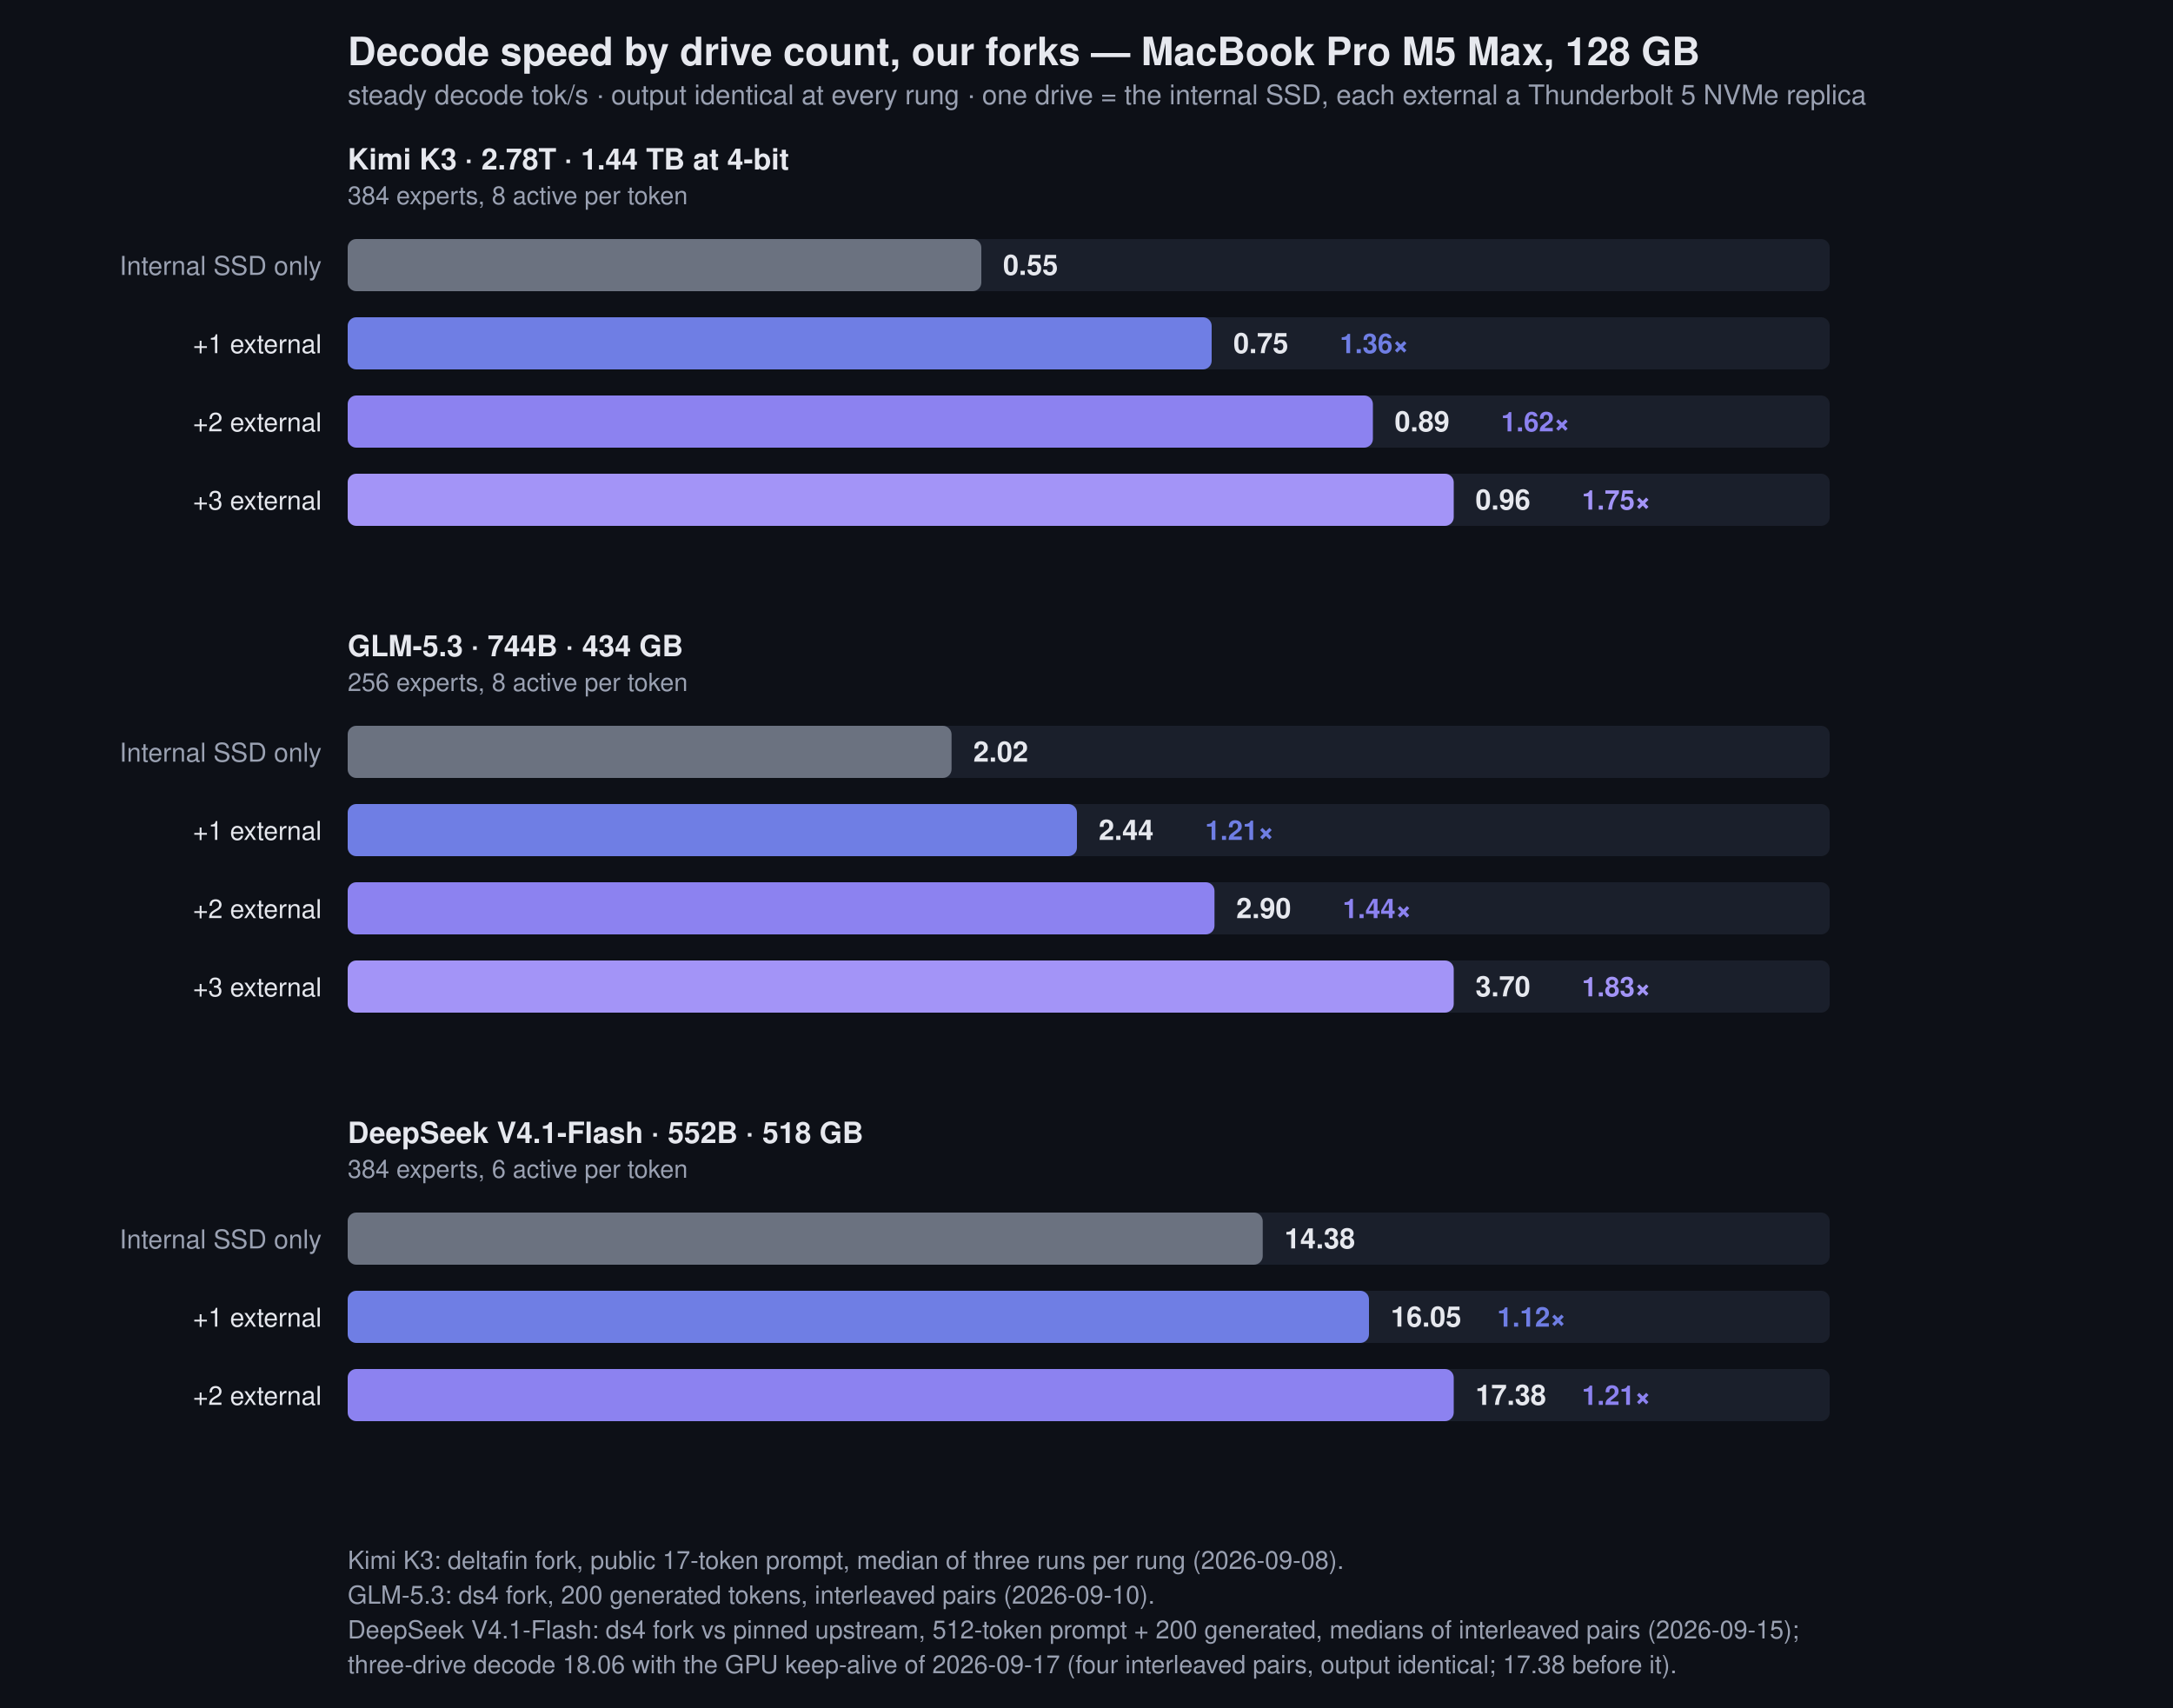
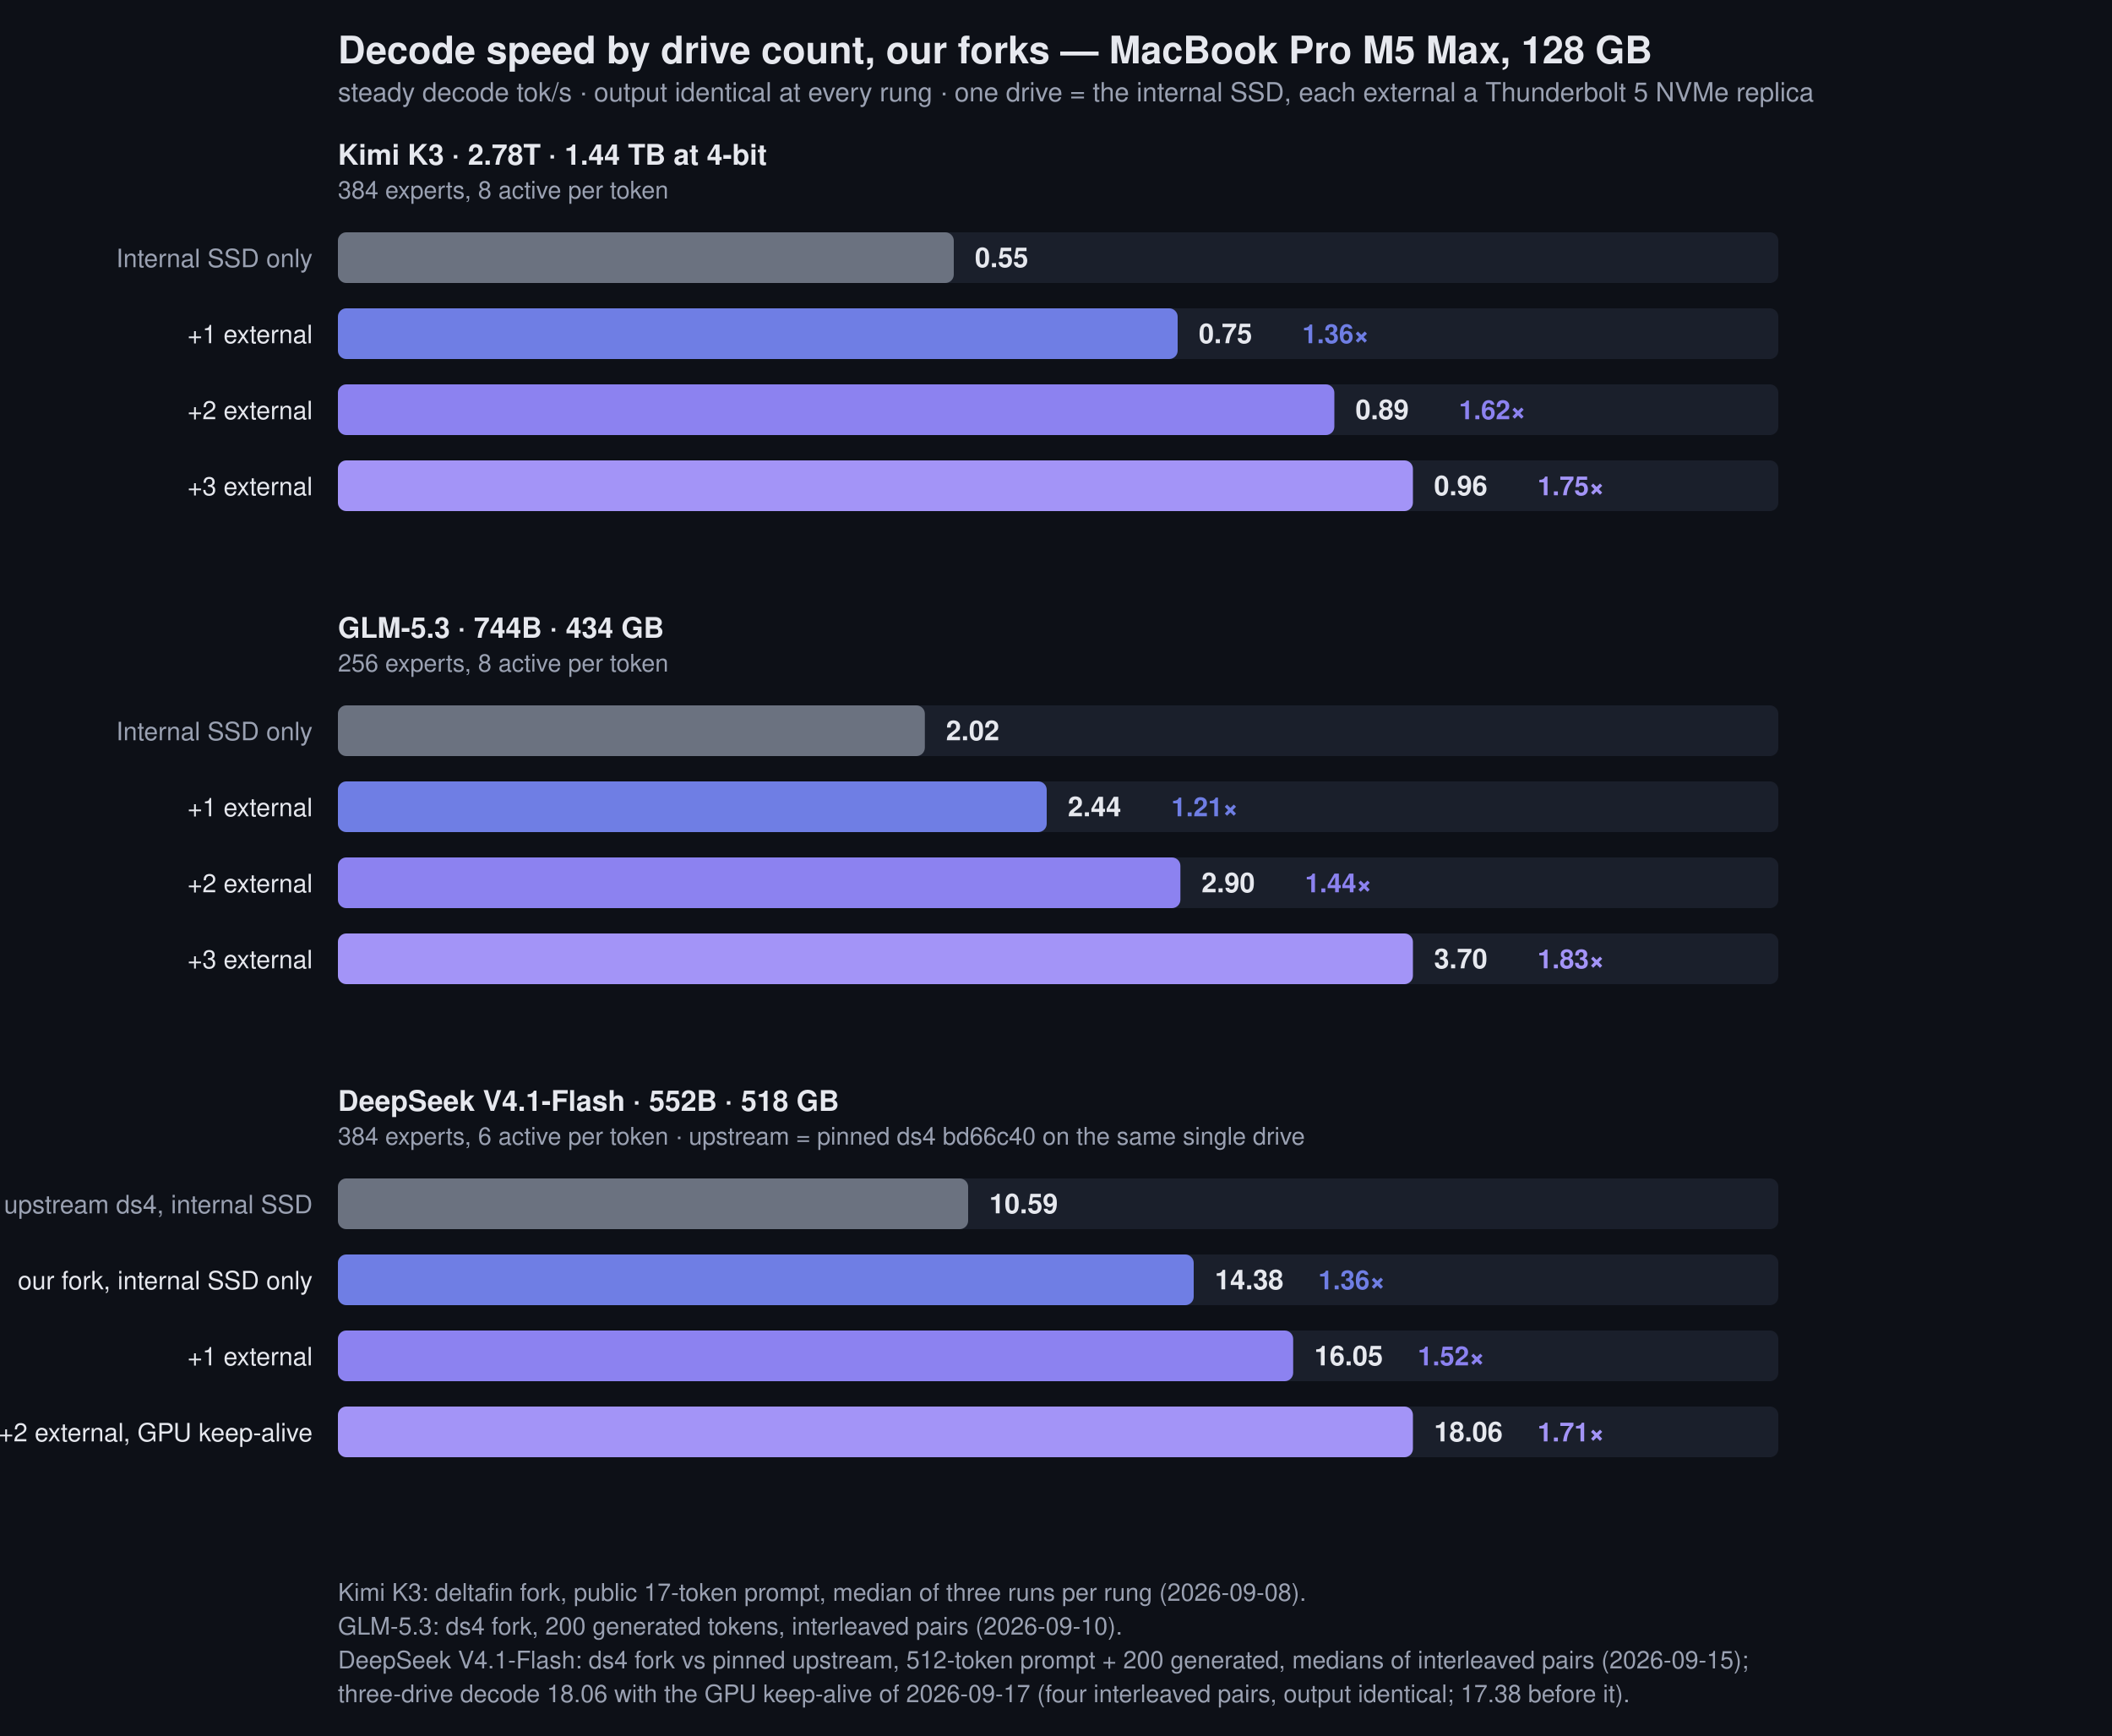
- <svg xmlns="http://www.w3.org/2000/svg" viewBox="0 0 1000 786" width="1000" height="786" font-family="-apple-system,BlinkMacSystemFont,Segoe UI,Helvetica,Arial,sans-serif">
-   <rect width="1000" height="786" fill="#0d1017" />
+ <svg xmlns="http://www.w3.org/2000/svg" viewBox="0 0 1000 822" width="1000" height="822" font-family="-apple-system,BlinkMacSystemFont,Segoe UI,Helvetica,Arial,sans-serif">
+   <rect width="1000" height="822" fill="#0d1017" />
  <text x="160" y="30" font-size="18" font-weight="700" fill="#e6e8ee">Decode speed by drive count, our forks — MacBook Pro M5 Max, 128 GB</text>
  <text x="160" y="48" font-size="12.5" fill="#9aa1b2">steady decode tok/s · output identical at every rung · one drive = the internal SSD, each external a Thunderbolt 5 NVMe replica</text>
  <text x="160" y="78" font-size="13.5" font-weight="700" fill="#e6e8ee">Kimi K3 · 2.78T · 1.44 TB at 4-bit</text>
  <text x="160" y="94" font-size="11.5" fill="#9aa1b2">384 experts, 8 active per token</text>
  <text x="148" y="126.5" font-size="12" text-anchor="end" fill="#9aa1b2">Internal SSD only</text>
  <rect x="160" y="110" width="682.0" height="24" rx="4.0" fill="#1a1f2b" />
  <rect x="160" y="110" width="291.6" height="24" rx="4.0" fill="#6b7280" />
  <text x="461.6" y="126.5" font-size="13" font-weight="700" fill="#e6e8ee">0.55</text>
  <text x="148" y="162.5" font-size="12" text-anchor="end" fill="#e6e8ee">+1 external</text>
  <rect x="160" y="146" width="682.0" height="24" rx="4.0" fill="#1a1f2b" />
  <rect x="160" y="146" width="397.6" height="24" rx="4.0" fill="#6f7ee4" />
  <text x="567.6" y="162.5" font-size="13" font-weight="700" fill="#e6e8ee">0.75</text>
  <text x="616.6" y="162.5" font-size="12.5" font-weight="600" fill="#6f7ee4">1.36×</text>
  <text x="148" y="198.5" font-size="12" text-anchor="end" fill="#e6e8ee">+2 external</text>
  <rect x="160" y="182" width="682.0" height="24" rx="4.0" fill="#1a1f2b" />
  <rect x="160" y="182" width="471.8" height="24" rx="4.0" fill="#8c82f0" />
  <text x="641.8" y="198.5" font-size="13" font-weight="700" fill="#e6e8ee">0.89</text>
  <text x="690.8" y="198.5" font-size="12.5" font-weight="600" fill="#8c82f0">1.62×</text>
  <text x="148" y="234.5" font-size="12" text-anchor="end" fill="#e6e8ee">+3 external</text>
  <rect x="160" y="218" width="682.0" height="24" rx="4.0" fill="#1a1f2b" />
  <rect x="160" y="218" width="509.0" height="24" rx="4.0" fill="#a394f7" />
  <text x="679.0" y="234.5" font-size="13" font-weight="700" fill="#e6e8ee">0.96</text>
  <text x="728.0" y="234.5" font-size="12.5" font-weight="600" fill="#a394f7">1.75×</text>
  <text x="160" y="302" font-size="13.5" font-weight="700" fill="#e6e8ee">GLM-5.3 · 744B · 434 GB</text>
  <text x="160" y="318" font-size="11.5" fill="#9aa1b2">256 experts, 8 active per token</text>
  <text x="148" y="350.5" font-size="12" text-anchor="end" fill="#9aa1b2">Internal SSD only</text>
  <rect x="160" y="334" width="682.0" height="24" rx="4.0" fill="#1a1f2b" />
  <rect x="160" y="334" width="277.9" height="24" rx="4.0" fill="#6b7280" />
  <text x="447.9" y="350.5" font-size="13" font-weight="700" fill="#e6e8ee">2.02</text>
  <text x="148" y="386.5" font-size="12" text-anchor="end" fill="#e6e8ee">+1 external</text>
  <rect x="160" y="370" width="682.0" height="24" rx="4.0" fill="#1a1f2b" />
  <rect x="160" y="370" width="335.6" height="24" rx="4.0" fill="#6f7ee4" />
  <text x="505.6" y="386.5" font-size="13" font-weight="700" fill="#e6e8ee">2.44</text>
  <text x="554.6" y="386.5" font-size="12.5" font-weight="600" fill="#6f7ee4">1.21×</text>
  <text x="148" y="422.5" font-size="12" text-anchor="end" fill="#e6e8ee">+2 external</text>
  <rect x="160" y="406" width="682.0" height="24" rx="4.0" fill="#1a1f2b" />
  <rect x="160" y="406" width="398.9" height="24" rx="4.0" fill="#8c82f0" />
  <text x="568.9" y="422.5" font-size="13" font-weight="700" fill="#e6e8ee">2.90</text>
  <text x="617.9" y="422.5" font-size="12.5" font-weight="600" fill="#8c82f0">1.44×</text>
  <text x="148" y="458.5" font-size="12" text-anchor="end" fill="#e6e8ee">+3 external</text>
  <rect x="160" y="442" width="682.0" height="24" rx="4.0" fill="#1a1f2b" />
  <rect x="160" y="442" width="509.0" height="24" rx="4.0" fill="#a394f7" />
  <text x="679.0" y="458.5" font-size="13" font-weight="700" fill="#e6e8ee">3.70</text>
  <text x="728.0" y="458.5" font-size="12.5" font-weight="600" fill="#a394f7">1.83×</text>
  <text x="160" y="526" font-size="13.5" font-weight="700" fill="#e6e8ee">DeepSeek V4.1-Flash · 552B · 518 GB</text>
-   <text x="160" y="542" font-size="11.5" fill="#9aa1b2">384 experts, 6 active per token</text>
-   <text x="148" y="574.5" font-size="12" text-anchor="end" fill="#9aa1b2">Internal SSD only</text>
+   <text x="160" y="542" font-size="11.5" fill="#9aa1b2">384 experts, 6 active per token · upstream = pinned ds4 bd66c40 on the same single drive</text>
+   <text x="148" y="574.5" font-size="12" text-anchor="end" fill="#9aa1b2">upstream ds4, internal SSD</text>
  <rect x="160" y="558" width="682.0" height="24" rx="4.0" fill="#1a1f2b" />
-   <rect x="160" y="558" width="421.1" height="24" rx="4.0" fill="#6b7280" />
-   <text x="591.1" y="574.5" font-size="13" font-weight="700" fill="#e6e8ee">14.38</text>
-   <text x="148" y="610.5" font-size="12" text-anchor="end" fill="#e6e8ee">+1 external</text>
+   <rect x="160" y="558" width="298.4" height="24" rx="4.0" fill="#6b7280" />
+   <text x="468.4" y="574.5" font-size="13" font-weight="700" fill="#e6e8ee">10.59</text>
+   <text x="148" y="610.5" font-size="12" text-anchor="end" fill="#e6e8ee">our fork, internal SSD only</text>
  <rect x="160" y="594" width="682.0" height="24" rx="4.0" fill="#1a1f2b" />
-   <rect x="160" y="594" width="470.0" height="24" rx="4.0" fill="#6f7ee4" />
-   <text x="640.0" y="610.5" font-size="13" font-weight="700" fill="#e6e8ee">16.05</text>
-   <text x="689.0" y="610.5" font-size="12.5" font-weight="600" fill="#6f7ee4">1.12×</text>
-   <text x="148" y="646.5" font-size="12" text-anchor="end" fill="#e6e8ee">+2 external</text>
+   <rect x="160" y="594" width="405.2" height="24" rx="4.0" fill="#6f7ee4" />
+   <text x="575.2" y="610.5" font-size="13" font-weight="700" fill="#e6e8ee">14.38</text>
+   <text x="624.2" y="610.5" font-size="12.5" font-weight="600" fill="#6f7ee4">1.36×</text>
+   <text x="148" y="646.5" font-size="12" text-anchor="end" fill="#e6e8ee">+1 external</text>
  <rect x="160" y="630" width="682.0" height="24" rx="4.0" fill="#1a1f2b" />
-   <rect x="160" y="630" width="509.0" height="24" rx="4.0" fill="#8c82f0" />
-   <text x="679.0" y="646.5" font-size="13" font-weight="700" fill="#e6e8ee">17.38</text>
-   <text x="728.0" y="646.5" font-size="12.5" font-weight="600" fill="#8c82f0">1.21×</text>
-   <text x="160" y="722" font-size="11.5" fill="#9aa1b2">Kimi K3: deltafin fork, public 17-token prompt, median of three runs per rung (2026-09-08).</text>
-   <text x="160" y="738" font-size="11.5" fill="#9aa1b2">GLM-5.3: ds4 fork, 200 generated tokens, interleaved pairs (2026-09-10).</text>
-   <text x="160" y="754" font-size="11.5" fill="#9aa1b2">DeepSeek V4.1-Flash: ds4 fork vs pinned upstream, 512-token prompt + 200 generated, medians of interleaved pairs (2026-09-15);</text>
-   <text x="160" y="770" font-size="11.5" fill="#9aa1b2">three-drive decode 18.06 with the GPU keep-alive of 2026-09-17 (four interleaved pairs, output identical; 17.38 before it).</text>
+   <rect x="160" y="630" width="452.3" height="24" rx="4.0" fill="#8c82f0" />
+   <text x="622.3" y="646.5" font-size="13" font-weight="700" fill="#e6e8ee">16.05</text>
+   <text x="671.3" y="646.5" font-size="12.5" font-weight="600" fill="#8c82f0">1.52×</text>
+   <text x="148" y="682.5" font-size="12" text-anchor="end" fill="#e6e8ee">+2 external, GPU keep-alive</text>
+   <rect x="160" y="666" width="682.0" height="24" rx="4.0" fill="#1a1f2b" />
+   <rect x="160" y="666" width="509.0" height="24" rx="4.0" fill="#a394f7" />
+   <text x="679.0" y="682.5" font-size="13" font-weight="700" fill="#e6e8ee">18.06</text>
+   <text x="728.0" y="682.5" font-size="12.5" font-weight="600" fill="#a394f7">1.71×</text>
+   <text x="160" y="758" font-size="11.5" fill="#9aa1b2">Kimi K3: deltafin fork, public 17-token prompt, median of three runs per rung (2026-09-08).</text>
+   <text x="160" y="774" font-size="11.5" fill="#9aa1b2">GLM-5.3: ds4 fork, 200 generated tokens, interleaved pairs (2026-09-10).</text>
+   <text x="160" y="790" font-size="11.5" fill="#9aa1b2">DeepSeek V4.1-Flash: ds4 fork vs pinned upstream, 512-token prompt + 200 generated, medians of interleaved pairs (2026-09-15);</text>
+   <text x="160" y="806" font-size="11.5" fill="#9aa1b2">three-drive decode 18.06 with the GPU keep-alive of 2026-09-17 (four interleaved pairs, output identical; 17.38 before it).</text>
</svg>
